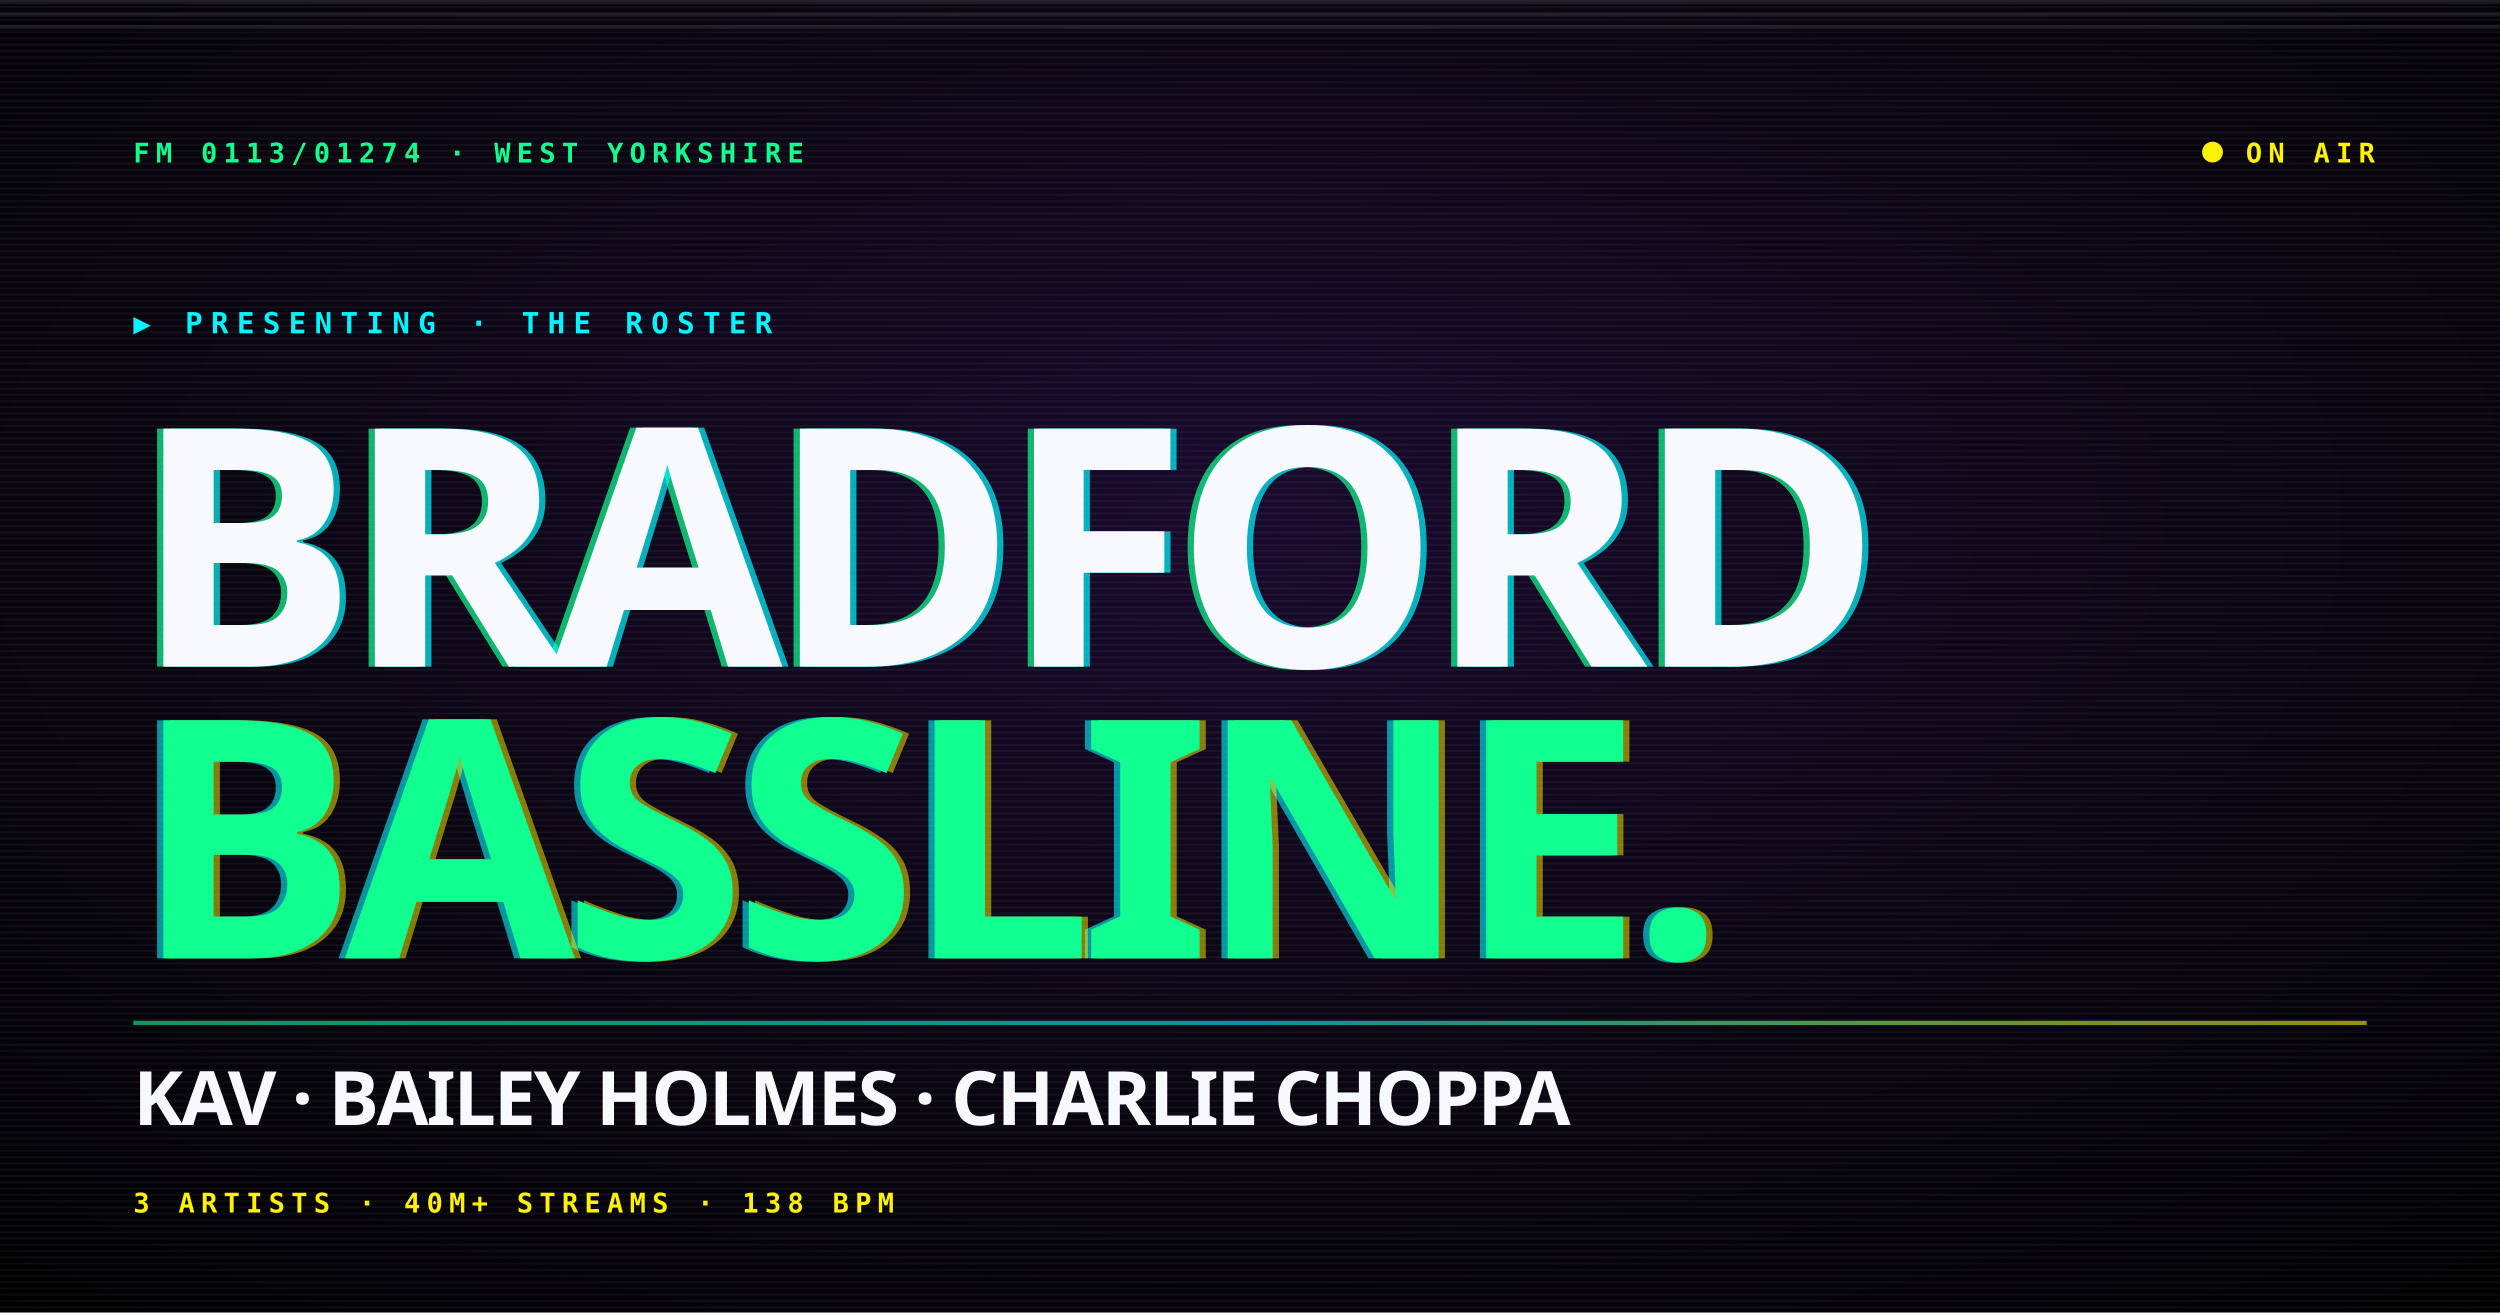
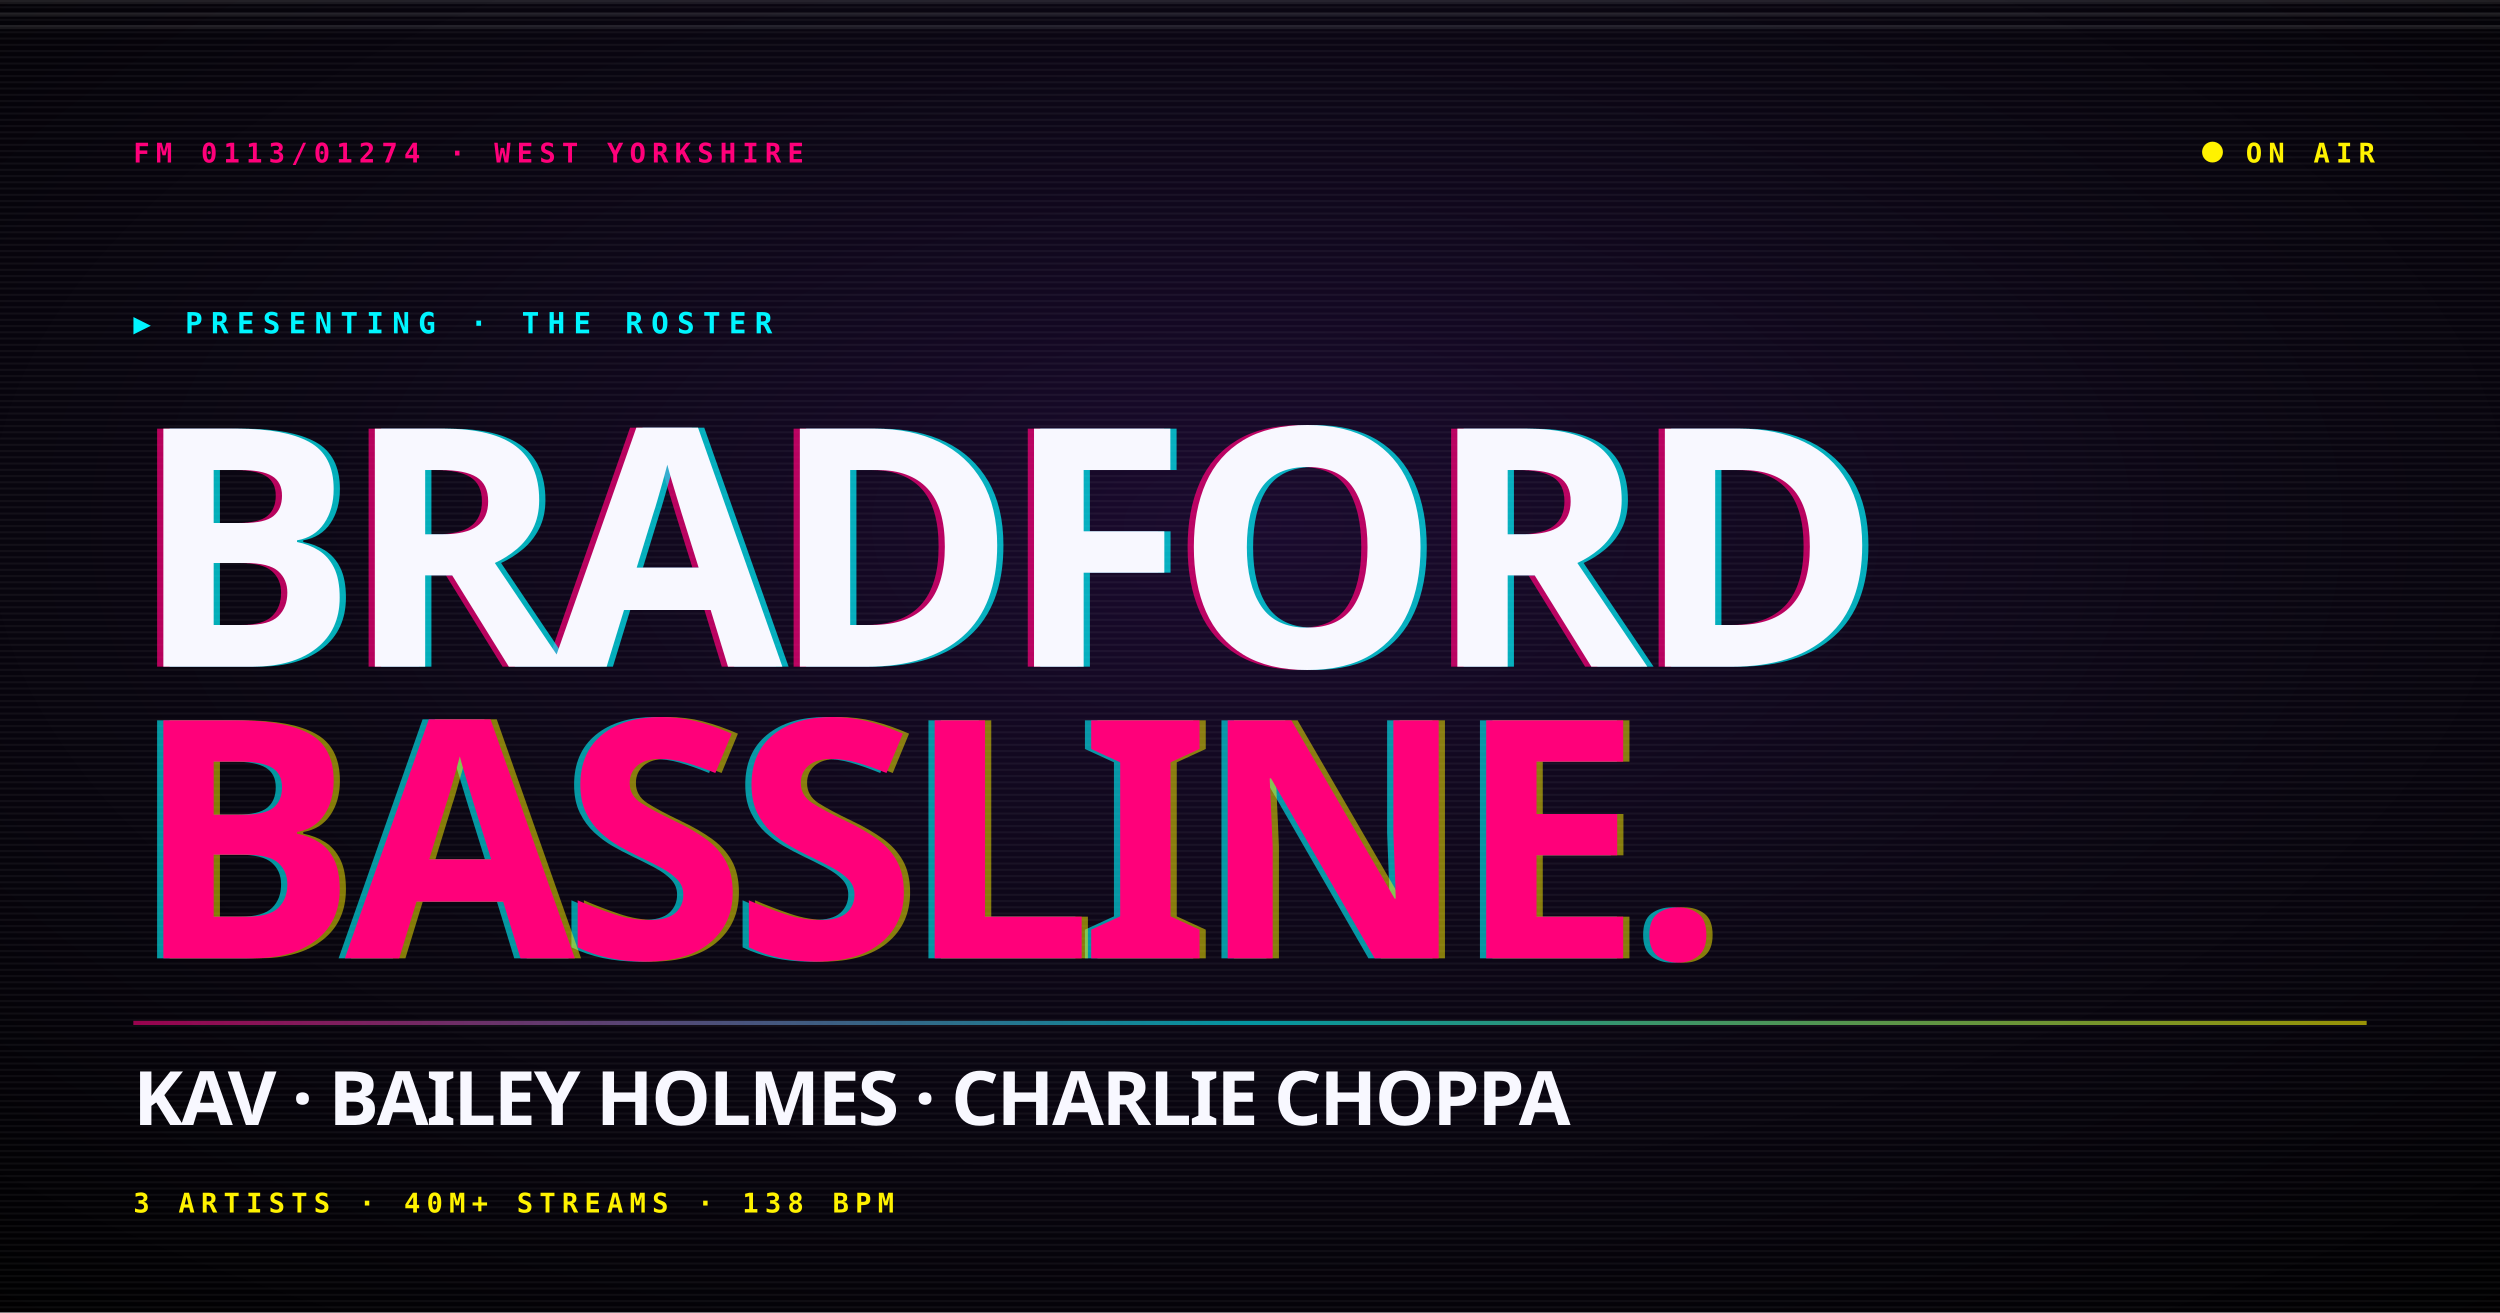
<svg xmlns="http://www.w3.org/2000/svg" width="1200" height="630" viewBox="0 0 1200 630">
  <defs>
    <radialGradient id="bgGrad" cx="50%" cy="40%" r="80%">
      <stop offset="0%" stop-color="#1a0a2e" />
      <stop offset="50%" stop-color="#0a0612" />
      <stop offset="100%" stop-color="#000000" />
    </radialGradient>
    <linearGradient id="accent" x1="0%" y1="0%" x2="100%" y2="0%">
-       <stop offset="0%" stop-color="#10ff90" />
+       <stop offset="0%" stop-color="#ff007a" />
      <stop offset="50%" stop-color="#00f5ff" />
      <stop offset="100%" stop-color="#fff200" />
    </linearGradient>
  </defs>
  <rect width="1200" height="630" fill="url(#bgGrad)" />
  <g opacity="0.08">
    <rect width="1200" height="2" y="0" fill="white" />
    <rect width="1200" height="2" y="6" fill="white" />
    <rect width="1200" height="2" y="12" fill="white" />
  </g>
  <pattern id="scan" x="0" y="0" width="3" height="3" patternUnits="userSpaceOnUse">
    <rect x="0" y="0" width="3" height="1" fill="rgba(255,255,255,0.04)" />
  </pattern>
  <rect width="1200" height="630" fill="url(#scan)" />
-   <text x="64" y="78" font-family="'Space Mono', monospace" font-size="13" font-weight="700" fill="#10ff90" letter-spacing="3">FM 0113/01274 · WEST YORKSHIRE</text>
+   <text x="64" y="78" font-family="'Space Mono', monospace" font-size="13" font-weight="700" fill="#ff007a" letter-spacing="3">FM 0113/01274 · WEST YORKSHIRE</text>
  <circle cx="1062" cy="73" r="5" fill="#fff200" />
  <text x="1078" y="78" font-family="'Space Mono', monospace" font-size="13" font-weight="700" fill="#fff200" letter-spacing="3">ON AIR</text>
  <text x="64" y="160" font-family="'Space Mono', monospace" font-size="14" font-weight="700" fill="#00f5ff" letter-spacing="4">▶ PRESENTING · THE ROSTER</text>
-   <text x="61" y="320" font-family="'Big Shoulders Display', 'Impact', sans-serif" font-size="160" font-weight="900" fill="#10ff90" opacity="0.7" letter-spacing="-6">BRADFORD</text>
+   <text x="61" y="320" font-family="'Big Shoulders Display', 'Impact', sans-serif" font-size="160" font-weight="900" fill="#ff007a" opacity="0.7" letter-spacing="-6">BRADFORD</text>
  <text x="67" y="320" font-family="'Big Shoulders Display', 'Impact', sans-serif" font-size="160" font-weight="900" fill="#00f5ff" opacity="0.7" letter-spacing="-6">BRADFORD</text>
  <text x="64" y="320" font-family="'Big Shoulders Display', 'Impact', sans-serif" font-size="160" font-weight="900" fill="#f8f8ff" letter-spacing="-6">BRADFORD</text>
  <text x="61" y="460" font-family="'Big Shoulders Display', 'Impact', sans-serif" font-size="160" font-weight="900" fill="#00f5ff" opacity="0.6" letter-spacing="-6">BASSLINE.</text>
  <text x="67" y="460" font-family="'Big Shoulders Display', 'Impact', sans-serif" font-size="160" font-weight="900" fill="#fff200" opacity="0.5" letter-spacing="-6">BASSLINE.</text>
-   <text x="64" y="460" font-family="'Big Shoulders Display', 'Impact', sans-serif" font-size="160" font-weight="900" fill="#10ff90" letter-spacing="-6">BASSLINE.</text>
+   <text x="64" y="460" font-family="'Big Shoulders Display', 'Impact', sans-serif" font-size="160" font-weight="900" fill="#ff007a" letter-spacing="-6">BASSLINE.</text>
  <rect x="64" y="490" width="1072" height="2" fill="url(#accent)" opacity="0.6" />
  <text x="64" y="540" font-family="'Big Shoulders Display', 'Impact', sans-serif" font-size="36" font-weight="700" fill="#f8f8ff" letter-spacing="-1">KAV · BAILEY HOLMES · CHARLIE CHOPPA</text>
  <text x="64" y="582" font-family="'Space Mono', monospace" font-size="13" font-weight="700" fill="#fff200" letter-spacing="3">3 ARTISTS · 40M+ STREAMS · 138 BPM</text>
</svg>
